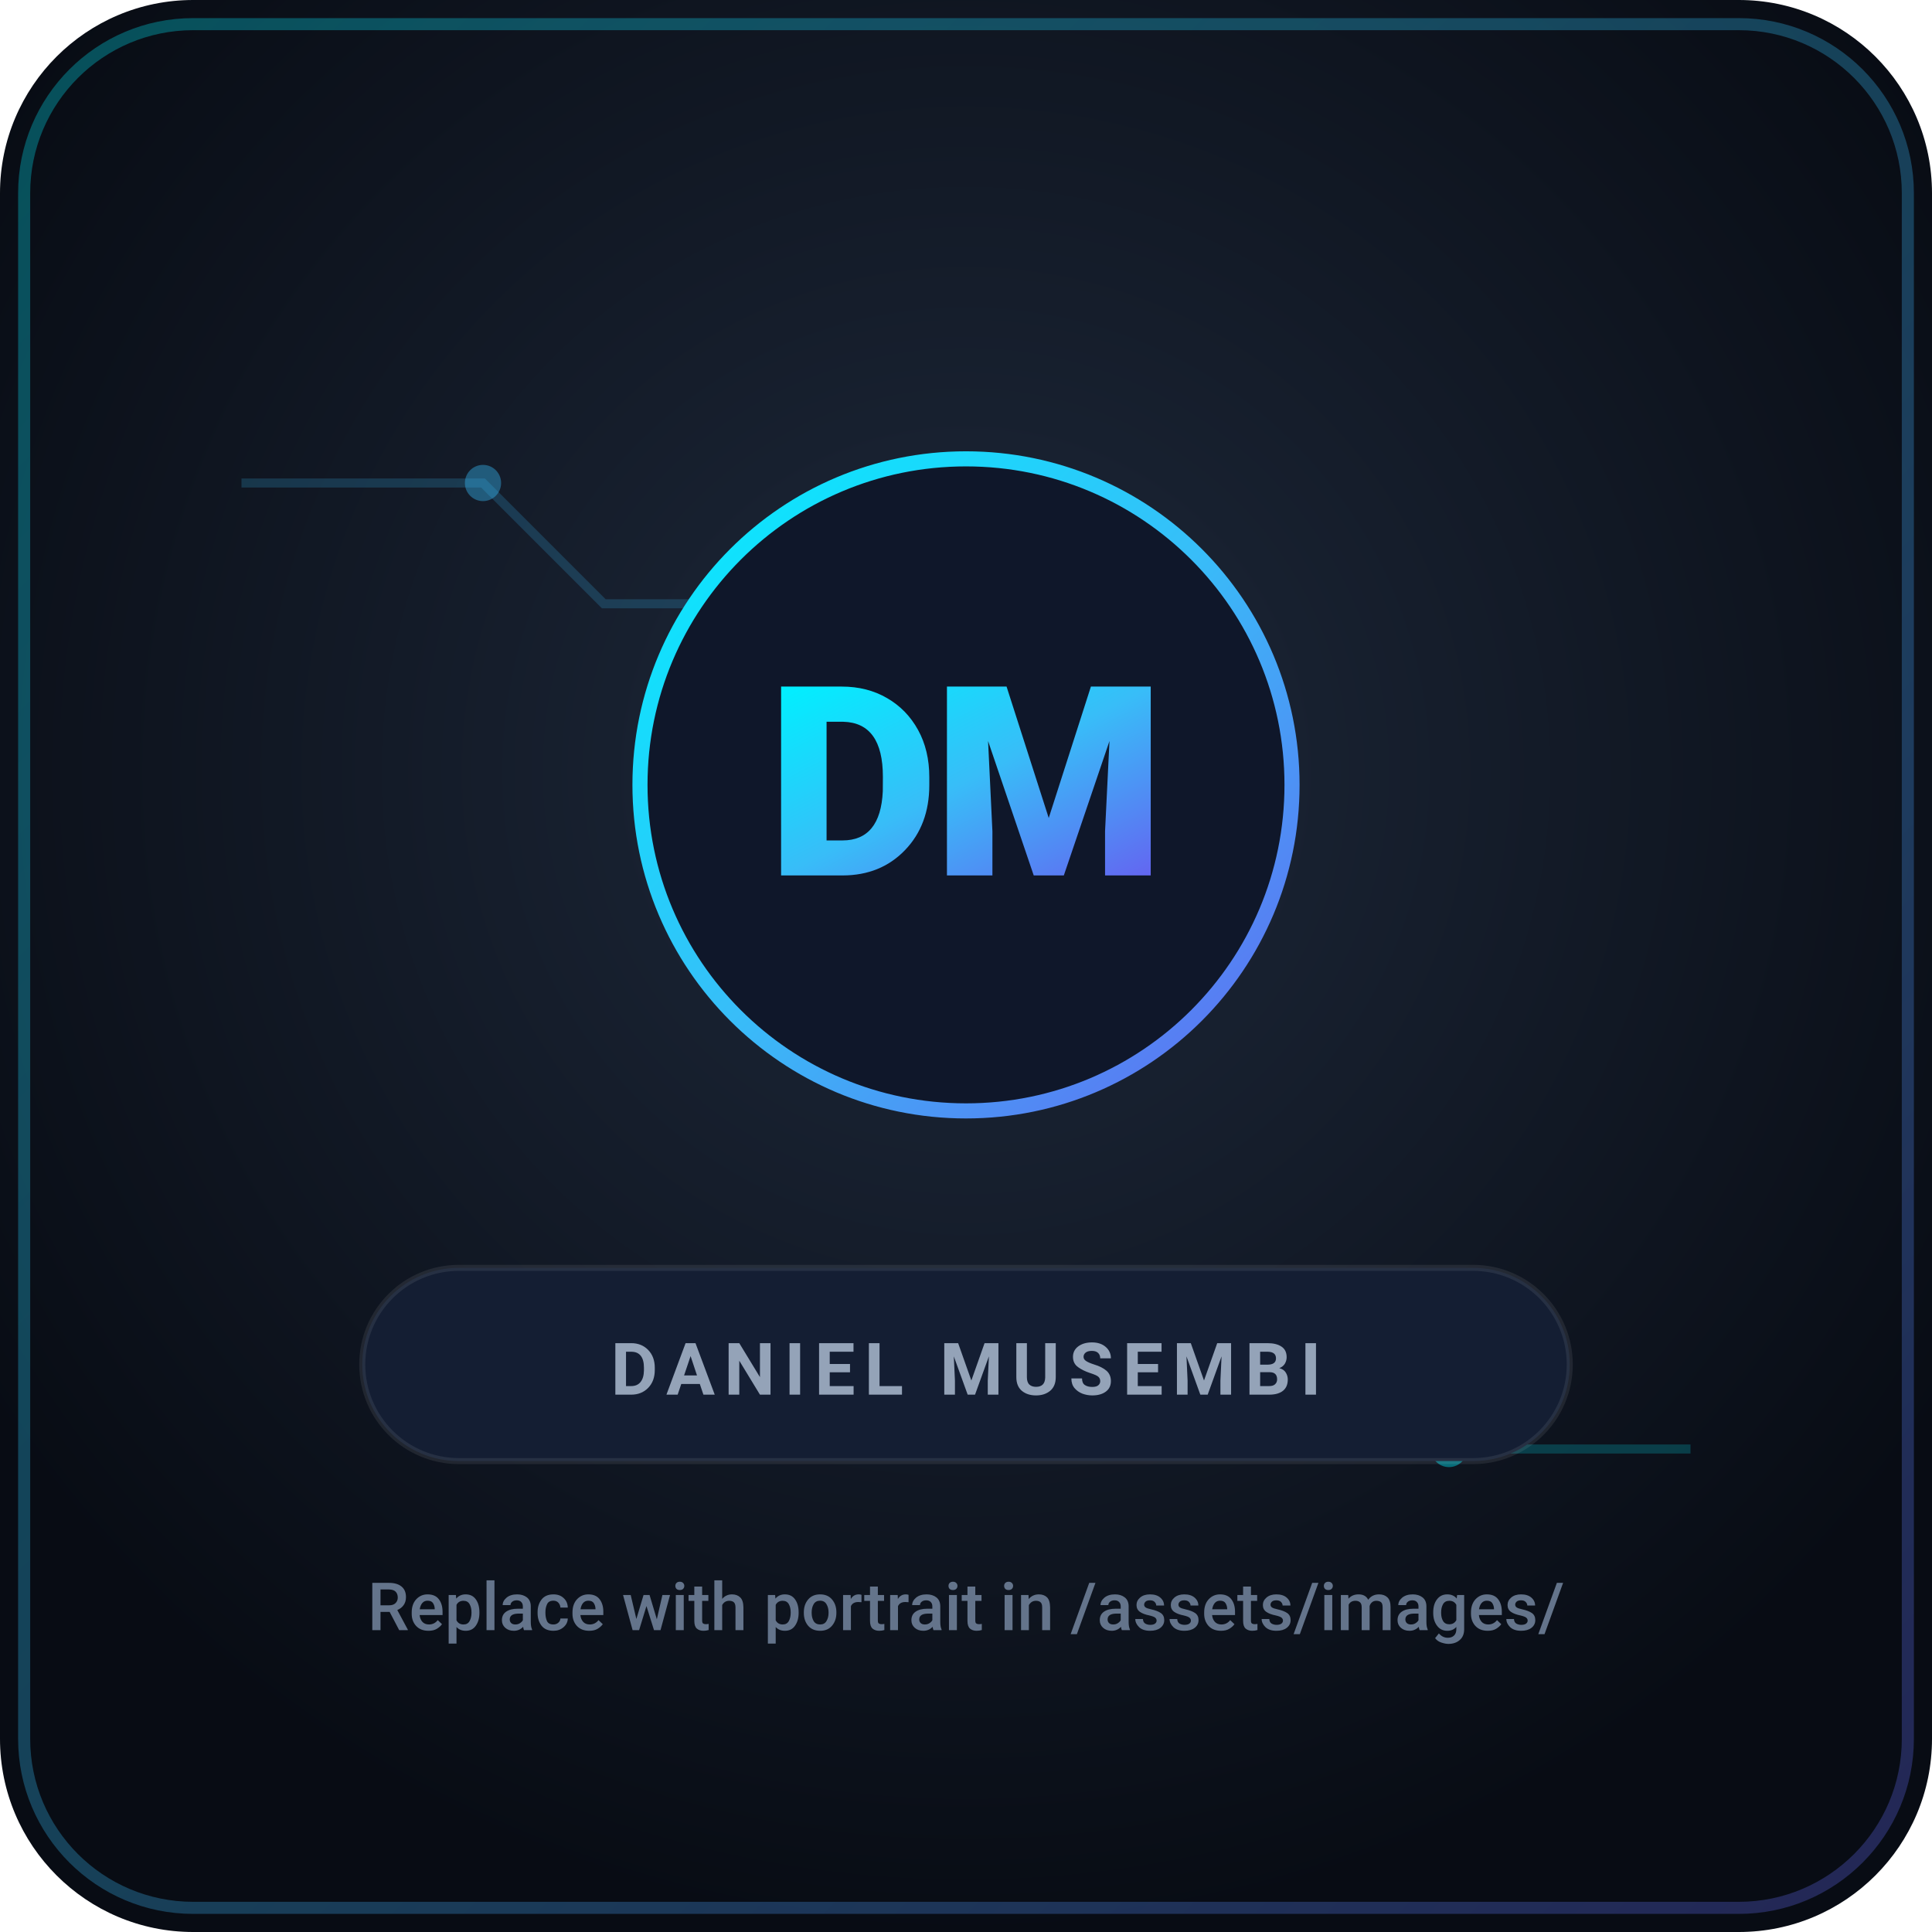
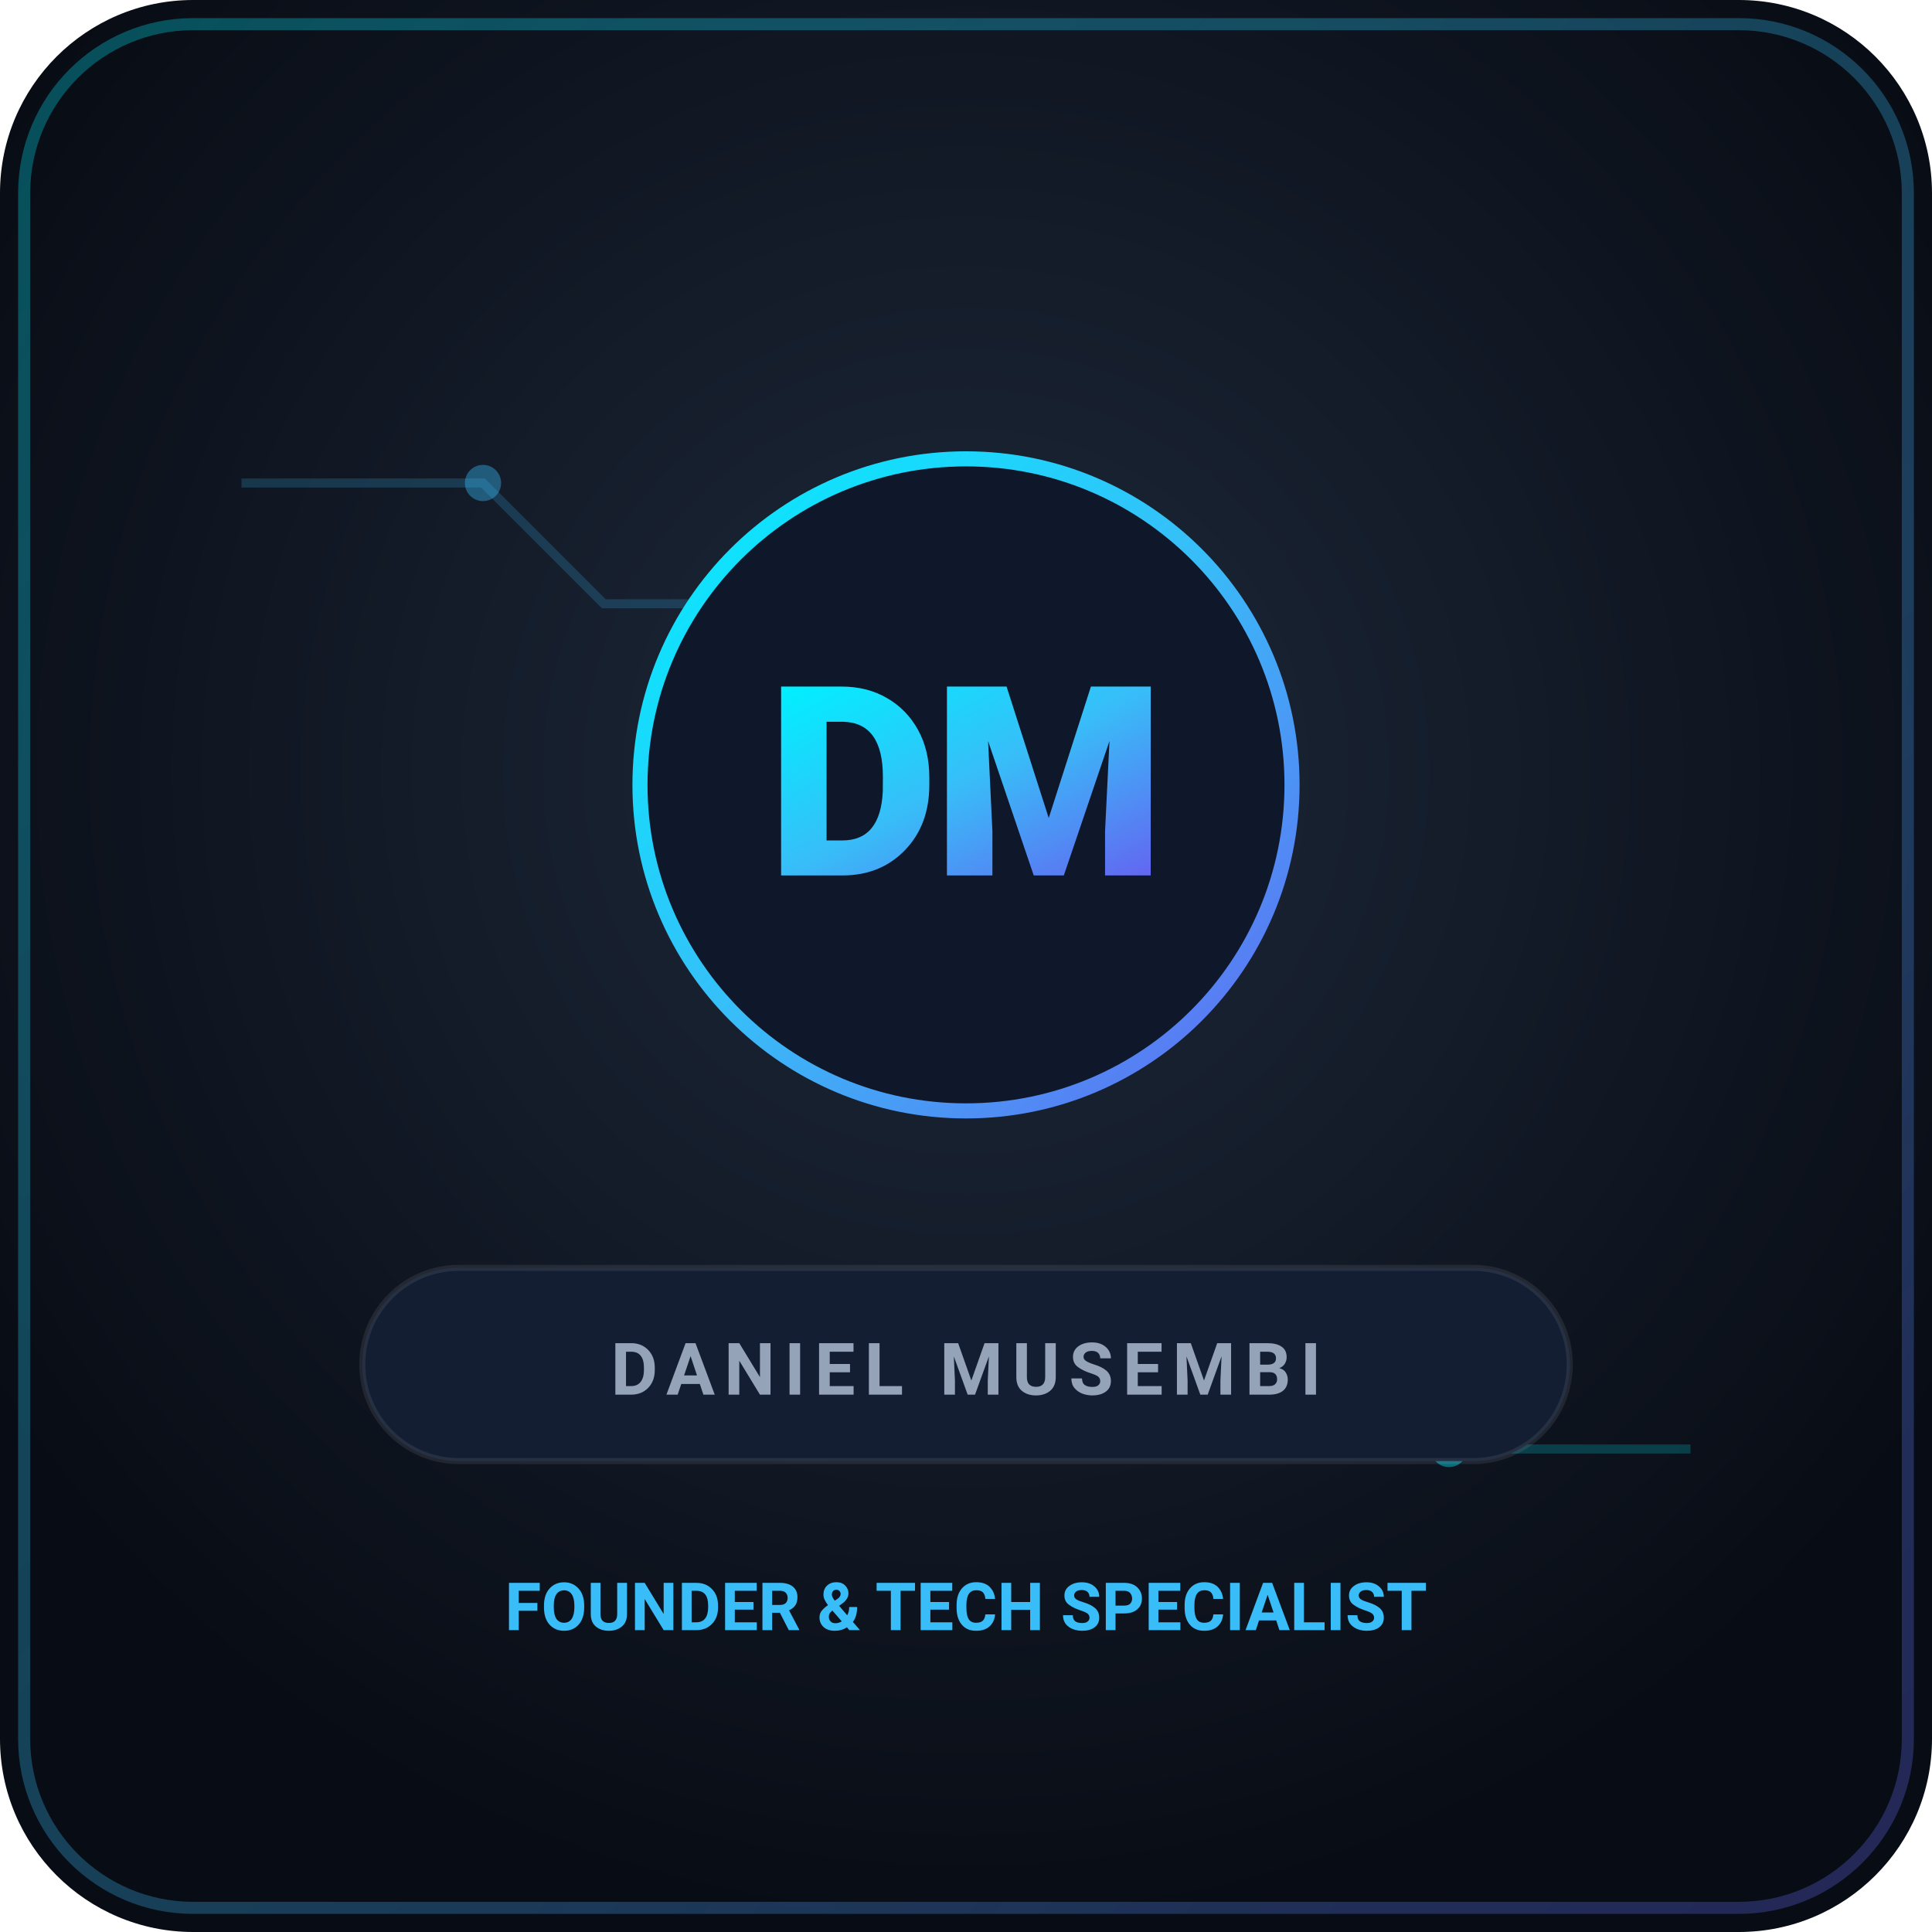
<svg xmlns="http://www.w3.org/2000/svg" viewBox="0 0 320 320" width="320" height="320">
  <defs>
    <linearGradient id="avatarGrad" x1="0%" y1="0%" x2="100%" y2="100%">
      <stop offset="0%" stop-color="#00F0FF" />
      <stop offset="50%" stop-color="#38BDF8" />
      <stop offset="100%" stop-color="#6366F1" />
    </linearGradient>
    <radialGradient id="meshGrad" cx="50%" cy="40%" r="60%">
      <stop offset="0%" stop-color="#1E293B" />
      <stop offset="100%" stop-color="#080C14" />
    </radialGradient>
  </defs>
  <rect width="320" height="320" rx="32" fill="url(#meshGrad)" />
  <rect x="4" y="4" width="312" height="312" rx="28" fill="none" stroke="url(#avatarGrad)" stroke-width="2" stroke-opacity="0.3" />
  <path d="M40 80 H80 L100 100 H160" stroke="#38BDF8" stroke-width="1.5" stroke-opacity="0.2" fill="none" />
  <path d="M280 240 H240 L220 220 H160" stroke="#00F0FF" stroke-width="1.5" stroke-opacity="0.2" fill="none" />
  <circle cx="80" cy="80" r="3" fill="#38BDF8" fill-opacity="0.4" />
  <circle cx="240" cy="240" r="3" fill="#00F0FF" fill-opacity="0.4" />
  <circle cx="160" cy="130" r="54" fill="#0F172A" stroke="url(#avatarGrad)" stroke-width="2.5" />
  <text x="160" y="145" text-anchor="middle" font-family="-apple-system, BlinkMacSystemFont, Segoe UI, Roboto, sans-serif" font-size="44" font-weight="900" fill="url(#avatarGrad)" letter-spacing="-1">DM</text>
  <rect x="60" y="210" width="200" height="32" rx="16" fill="#141E33" stroke="rgba(255,255,255,0.08)" stroke-width="1" />
  <text x="160" y="231" text-anchor="middle" font-family="-apple-system, BlinkMacSystemFont, Segoe UI, Roboto, sans-serif" font-size="12" font-weight="700" fill="#94A3B8" letter-spacing="1.5">DANIEL MUSEMBI</text>
-   <text x="160" y="270" text-anchor="middle" font-family="-apple-system, BlinkMacSystemFont, Segoe UI, Roboto, sans-serif" font-size="11" font-weight="500" fill="#64748B">Replace with portrait in /assets/images/</text>
+   <text x="160" y="270" text-anchor="middle" font-family="-apple-system, BlinkMacSystemFont, Segoe UI, Roboto, sans-serif" font-size="11" font-weight="600" fill="#38BDF8">FOUNDER &amp; TECH SPECIALIST</text>
</svg>
